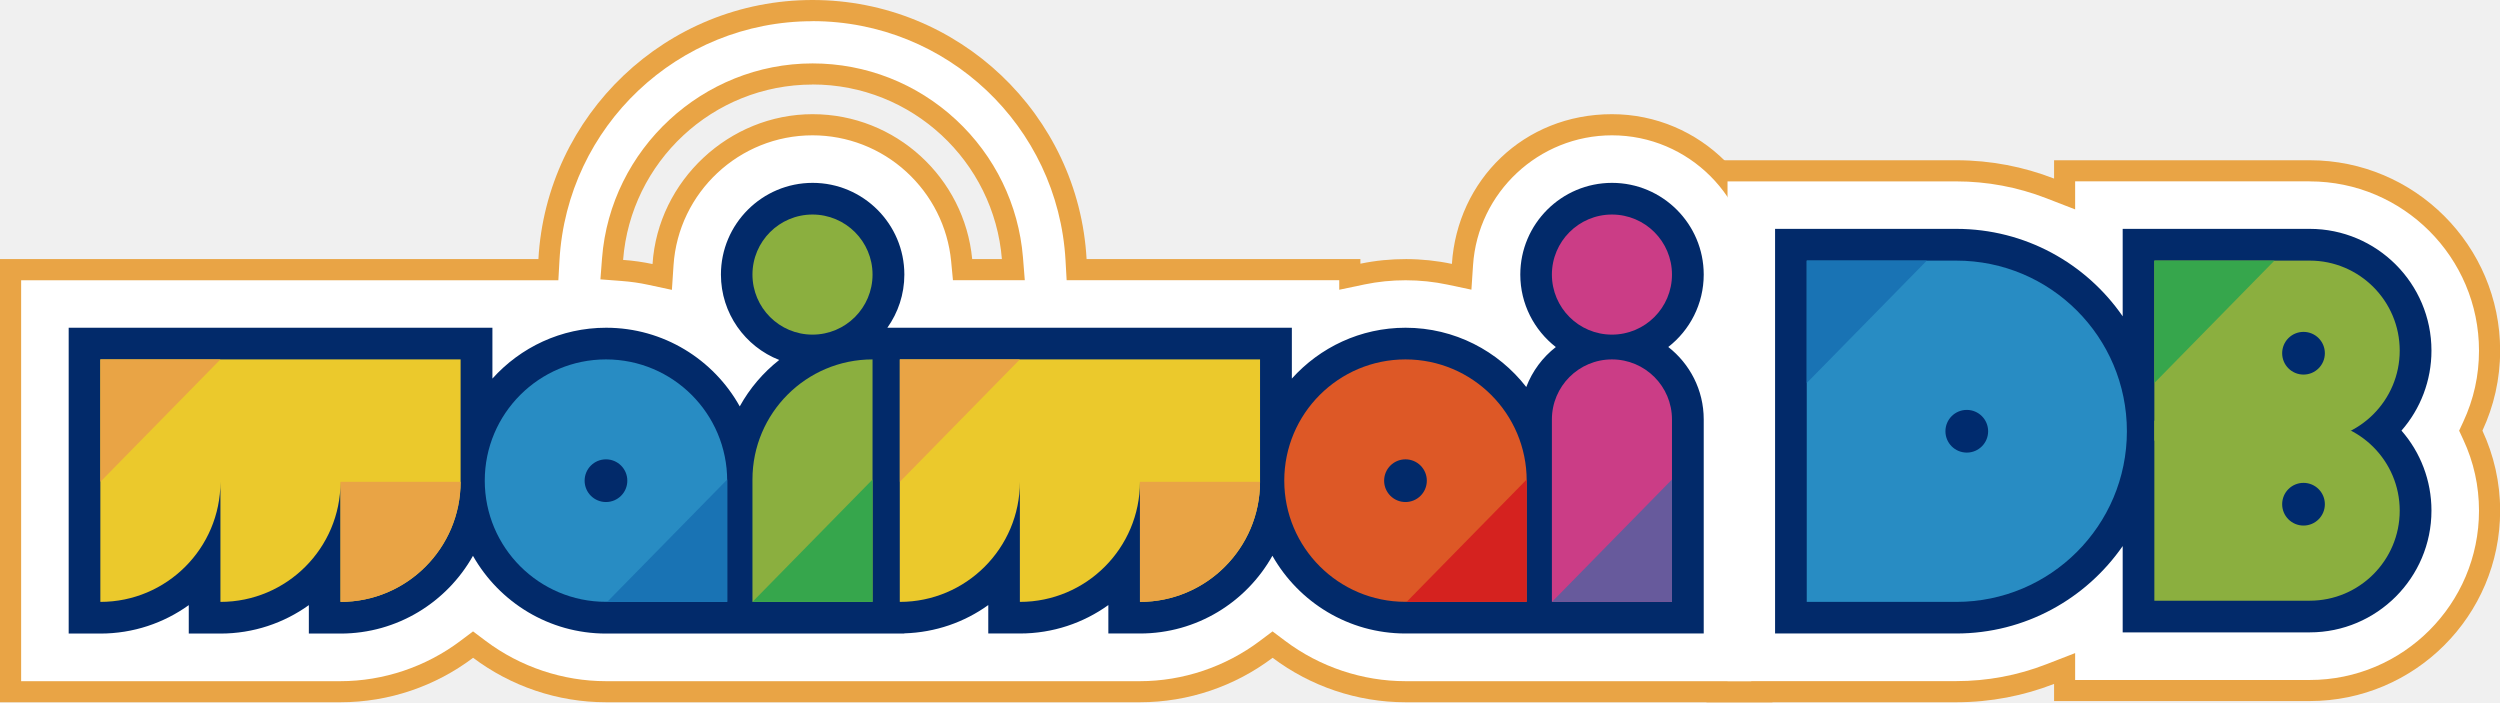
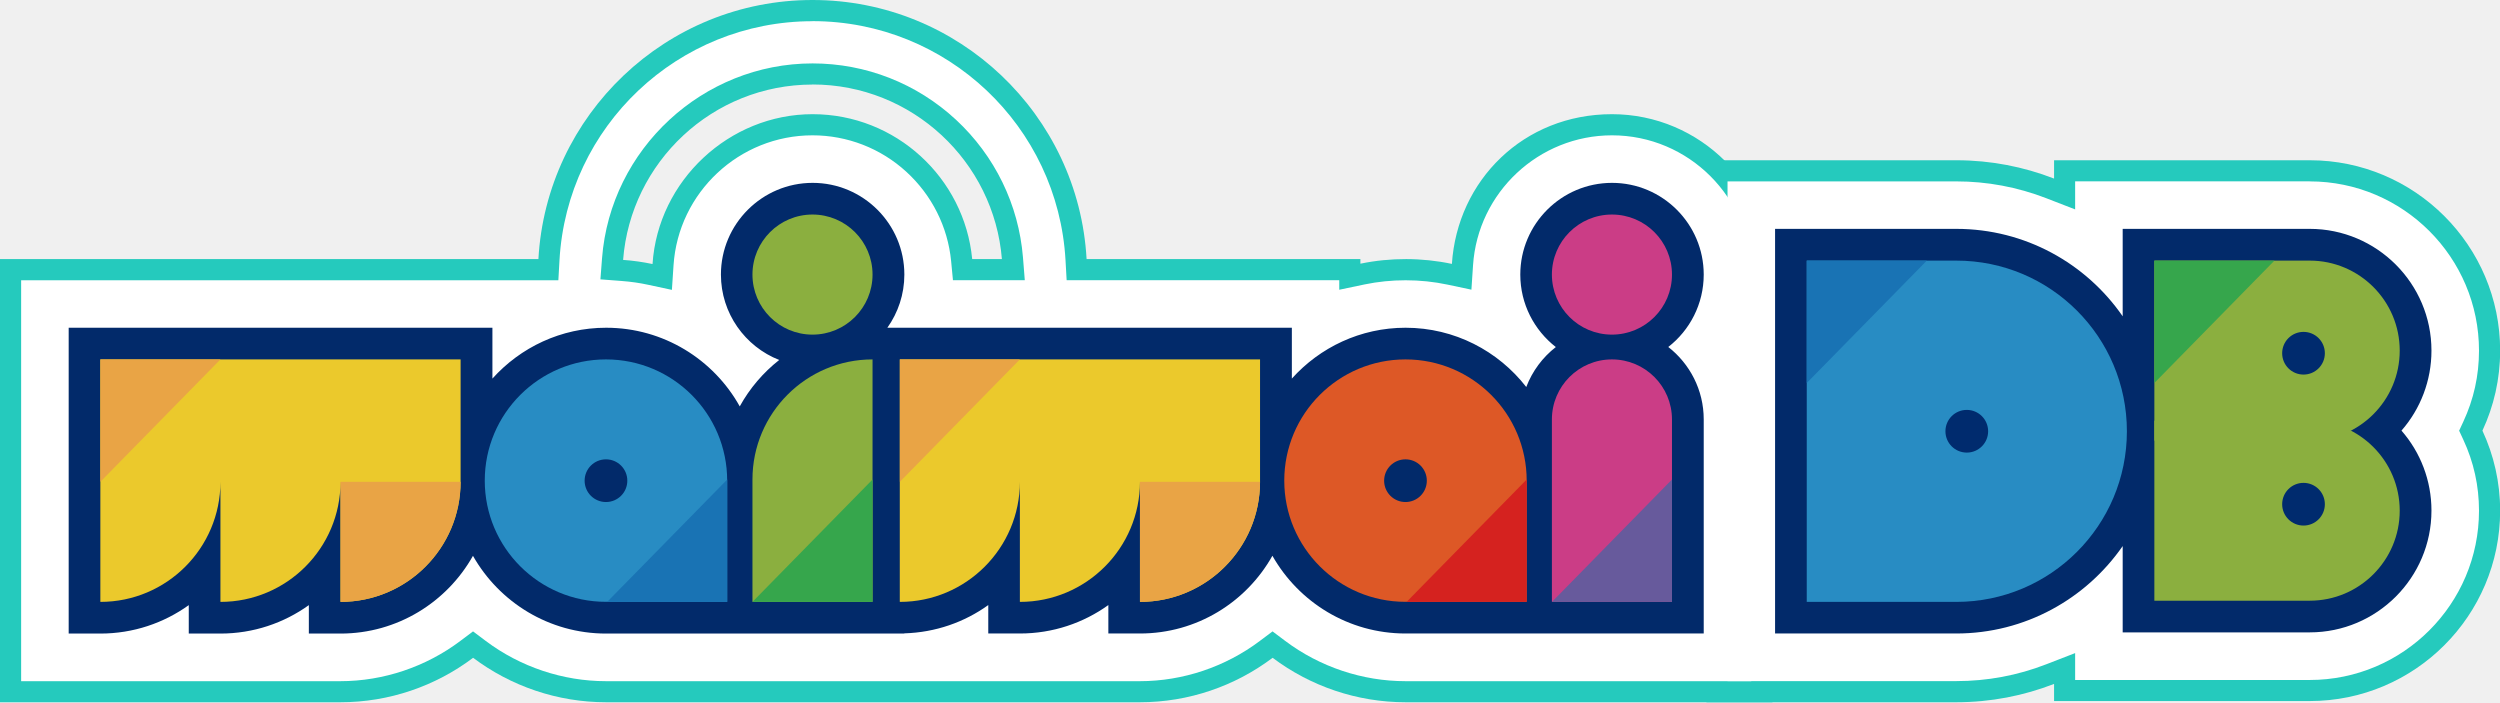
<svg xmlns="http://www.w3.org/2000/svg" viewBox="0 0 356 100">
  <defs>
-     <style>.g{fill:#288cc3;}.g,.h,.i,.j,.k,.l,.m,.n,.o,.p,.q,.r,.s{stroke-width:0px;}.h{fill:#1973b4;}.i{fill:#36a64c;}.j{fill:#d5221f;}.k{fill:#cb3d86;}.l{fill:#dd5826;}.m{fill:#8baf3f;}.n{fill:#fff;}.o{fill:#e9a445;}.p{fill:#ebc92c;}.q{fill:#002b6e;}.r{fill:#022a6a;}.s{fill:#675a9c;}</style>
+     <style>.g{fill:#288cc3;}.g,.h,.i,.j,.k,.l,.m,.n,.o,.p,.q,.r,.s{stroke-width:0px;}.h{fill:#1973b4;}.i{fill:#36a64c;}.j{fill:#d5221f;}.k{fill:#cb3d86;}.l{fill:#dd5826;}.m{fill:#8baf3f;}.n{fill:#fff;}.o{fill:#e9a445;}.p{fill:#ebc92c;}.q{fill:#002b6e;}.r{fill:#022a6a;}.s{fill:#675a9c;}.t{fill:rgb(37,202,189)}</style>
  </defs>
-   <path class="o" d="M353.5,61.33c1.61,3.47,2.52,7.33,2.52,11.39,0,14.95-12.16,27.11-27.11,27.11h-36.41v-2.44c-4.32,1.68-9.01,2.61-13.92,2.61h-35.58V22.82h35.58c4.91,0,9.6.93,13.92,2.61v-2.61h36.41c14.95,0,27.11,12.16,27.11,27.11,0,4.07-.91,7.93-2.52,11.39Z" />
-   <path class="o" d="M252.38,39.1c0-12.59-10.25-22.84-22.84-22.84s-22.01,9.43-22.79,21.32c-4.22-.9-8.76-.92-13.03-.03v-.66h-38.99C153.59,16.36,136.52,0,115.7,0s-37.89,16.36-39.03,36.89H0v63.11h48.49c6.92,0,13.52-2.29,18.88-6.33,5.38,4.04,12,6.33,18.93,6.33h76.04c6.91,0,13.52-2.29,18.88-6.33,5.38,4.04,12,6.33,18.93,6.33h52.25v-40.27c0-3.65-.85-7.17-2.45-10.32,1.6-3.15,2.45-6.66,2.45-10.32ZM115.7,12.03c14.18,0,25.84,10.96,26.97,24.86h-4.23c-1.11-11.56-10.88-20.63-22.73-20.63s-22.01,9.44-22.79,21.34c-1.37-.29-2.77-.49-4.19-.59,1.08-13.95,12.76-24.97,26.98-24.97Z" />
+   <path class="t" d="M353.5,61.33c1.61,3.47,2.52,7.33,2.52,11.39,0,14.95-12.16,27.11-27.11,27.11h-36.41v-2.44c-4.32,1.68-9.01,2.61-13.92,2.61h-35.58V22.82h35.58c4.91,0,9.6.93,13.92,2.61v-2.61h36.41c14.95,0,27.11,12.16,27.11,27.11,0,4.07-.91,7.93-2.52,11.39Z" />
+   <path class="t" d="M252.38,39.1c0-12.59-10.25-22.84-22.84-22.84s-22.01,9.43-22.79,21.32c-4.22-.9-8.76-.92-13.03-.03v-.66h-38.99C153.59,16.36,136.52,0,115.7,0s-37.89,16.36-39.03,36.89H0v63.11h48.49c6.92,0,13.52-2.29,18.88-6.33,5.38,4.04,12,6.33,18.93,6.33h76.04c6.91,0,13.52-2.29,18.88-6.33,5.38,4.04,12,6.33,18.93,6.33h52.25v-40.27c0-3.65-.85-7.17-2.45-10.32,1.6-3.15,2.45-6.66,2.45-10.32ZM115.7,12.03c14.18,0,25.84,10.96,26.97,24.86h-4.23c-1.11-11.56-10.88-20.63-22.73-20.63s-22.01,9.44-22.79,21.34c-1.37-.29-2.77-.49-4.19-.59,1.08-13.95,12.76-24.97,26.98-24.97Z" />
  <path class="n" d="M115.7,3.01c19.14,0,34.96,14.96,36.03,34.05l.16,2.84h38.82v1.36l3.62-.76c1.88-.39,3.84-.59,5.83-.59,2.03,0,4.03.21,5.97.62l3.4.72.23-3.47c.68-10.38,9.37-18.51,19.79-18.51,10.93,0,19.83,8.9,19.83,19.83,0,3.16-.71,6.18-2.12,8.96l-.69,1.36.69,1.36c1.41,2.78,2.12,5.79,2.12,8.96v37.26h-49.24c-6.12,0-12.2-2.03-17.12-5.73l-1.81-1.36-1.81,1.36c-4.9,3.69-10.96,5.73-17.07,5.73h-76.04c-6.12,0-12.2-2.03-17.12-5.73l-1.81-1.36-1.81,1.36c-4.9,3.69-10.96,5.73-17.07,5.73H3.01v-57.09h76.5l.16-2.84c1.07-19.09,16.89-34.05,36.03-34.05M95.68,41.27l.23-3.48c.68-10.39,9.37-18.52,19.79-18.52,4.95,0,9.7,1.84,13.36,5.19,3.64,3.33,5.91,7.85,6.38,12.72l.26,2.72h10.23l-.26-3.25c-.61-7.5-4-14.46-9.54-19.6-5.58-5.17-12.83-8.02-20.42-8.02-15.61,0-28.78,12.19-29.98,27.75l-.23,3,3,.23c1.33.1,2.6.28,3.78.54l3.41.73" />
  <path class="r" d="M237.55,49.42c3.08-2.39,5.06-6.13,5.06-10.32,0-7.2-5.86-13.06-13.06-13.06s-13.06,5.86-13.06,13.06c0,4.19,1.98,7.92,5.06,10.32-1.88,1.46-3.35,3.43-4.21,5.69-3.99-5.13-10.21-8.44-17.19-8.44-6.42,0-12.2,2.8-16.19,7.24v-7.24h-57.6c1.52-2.14,2.42-4.75,2.42-7.57,0-7.2-5.86-13.06-13.06-13.06s-13.06,5.86-13.06,13.06c0,5.52,3.45,10.26,8.3,12.16-2.29,1.8-4.21,4.05-5.62,6.61-3.72-6.68-10.86-11.2-19.03-11.2-6.42,0-12.2,2.8-16.19,7.24v-7.24H9.78v43.55h4.51c4.69,0,9.04-1.5,12.59-4.05v4.05h4.51c4.69,0,9.04-1.5,12.59-4.05v4.05h4.51c8.09,0,15.15-4.47,18.86-11.07,3.74,6.6,10.83,11.07,18.95,11.07h42.47v-.03c4.45-.13,8.57-1.59,11.96-4.03v4.05h4.51c4.69,0,9.04-1.5,12.59-4.05v4.05h4.51c8.09,0,15.15-4.47,18.85-11.07,3.74,6.6,10.83,11.07,18.95,11.07h42.47v-30.49c0-4.19-1.98-7.92-5.06-10.32Z" />
  <g>
    <path class="p" d="M48.49,51.18H14.29v34.53h0c9.44,0,17.1-7.66,17.1-17.1v17.1h0c9.44,0,17.1-7.66,17.1-17.1v17.1h0c9.44,0,17.1-7.66,17.1-17.1v-17.43h-17.1Z" />
    <path class="m" d="M107.15,39.1c0-4.72,3.83-8.55,8.55-8.55h0c4.72,0,8.55,3.83,8.55,8.55s-3.83,8.55-8.55,8.55h0c-4.72,0-8.55-3.83-8.55-8.55ZM107.15,68.28v17.43h17.1v-34.53c-9.44,0-17.1,7.66-17.1,17.1Z" />
    <path class="p" d="M162.33,51.18h-34.2v34.53c9.44,0,17.1-7.66,17.1-17.1v17.1c9.44,0,17.1-7.66,17.1-17.1v17.1c9.44,0,17.1-7.66,17.1-17.1v-17.43h-17.1Z" />
    <path class="k" d="M238.09,59.73v25.98h-17.1v-25.98c0-4.72,3.83-8.55,8.55-8.55s8.55,3.83,8.55,8.55ZM229.54,47.65c4.72,0,8.55-3.83,8.55-8.55s-3.83-8.55-8.55-8.55-8.55,3.83-8.55,8.55,3.83,8.55,8.55,8.55Z" />
    <path class="g" d="M86.29,51.18c-9.53,0-17.26,7.73-17.26,17.26h0c0,9.53,7.73,17.26,17.26,17.26h17.26v-17.26c0-9.53-7.73-17.26-17.26-17.26ZM86.29,71.49c-1.68,0-3.04-1.36-3.04-3.04s1.36-3.04,3.04-3.04,3.04,1.36,3.04,3.04-1.36,3.04-3.04,3.04Z" />
    <path class="l" d="M200.14,51.18c-9.53,0-17.26,7.73-17.26,17.26h0c0,9.53,7.73,17.26,17.26,17.26h17.26v-17.26c0-9.53-7.73-17.26-17.26-17.26ZM200.14,71.49c-1.68,0-3.04-1.36-3.04-3.04s1.36-3.04,3.04-3.04,3.04,1.36,3.04,3.04-1.36,3.04-3.04,3.04Z" />
  </g>
  <g>
    <polygon class="o" points="14.29 68.61 14.29 51.18 31.39 51.18 14.29 68.61" />
    <polygon class="h" points="103.56 68.28 103.56 85.71 86.46 85.71 103.56 68.28" />
    <polygon class="i" points="124.25 68.28 124.25 85.71 107.15 85.71 124.25 68.28" />
    <polygon class="j" points="217.4 68.28 217.4 85.71 200.3 85.71 217.4 68.28" />
    <polygon class="s" points="238.09 68.28 238.09 85.71 221 85.71 238.09 68.28" />
    <path class="o" d="M48.49,85.71h0c9.44,0,17.1-7.66,17.1-17.1h-17.1v17.1Z" />
    <polygon class="o" points="128.14 68.61 128.14 51.18 145.23 51.18 128.14 68.61" />
    <path class="o" d="M162.33,85.71h0c9.44,0,17.1-7.66,17.1-17.1h-17.1v17.1Z" />
  </g>
  <path class="n" d="M328.9,25.83c13.29,0,24.11,10.81,24.11,24.11,0,3.53-.75,6.93-2.24,10.12l-.59,1.27.59,1.27c1.49,3.19,2.24,6.6,2.24,10.12,0,13.29-10.81,24.11-24.11,24.11h-33.4v-3.83l-4.1,1.59c-4.11,1.6-8.43,2.4-12.83,2.4h-32.57V25.83h32.57c4.41,0,8.72.81,12.83,2.4l4.1,1.59v-4h33.4" />
  <path class="r" d="M346.24,49.93c0-9.56-7.78-17.34-17.34-17.34h-26.63v12.45c-5.2-7.52-13.88-12.45-23.7-12.45h-25.8v57.62h25.8c9.81,0,18.49-4.94,23.7-12.45v12.29h26.63c9.56,0,17.34-7.78,17.34-17.34,0-4.28-1.56-8.29-4.27-11.39,2.71-3.1,4.27-7.12,4.27-11.39Z" />
  <path class="g" d="M278.57,85.71c13.42,0,24.3-10.88,24.3-24.3h0c0-13.42-10.88-24.3-24.3-24.3h-21.29v48.6h21.29Z" />
  <path class="m" d="M306.78,59.9h22.12c7.08,0,12.82,5.75,12.82,12.82h0c0,7.08-5.75,12.82-12.82,12.82h-22.12v-25.65h0Z" />
  <path class="m" d="M306.78,37.11h22.12c7.08,0,12.82,5.75,12.82,12.82h0c0,7.08-5.75,12.82-12.82,12.82h-22.12v-25.65h0Z" />
  <path class="q" d="M280.07,64.45c-1.68,0-3.04-1.36-3.04-3.04s1.36-3.04,3.04-3.04,3.04,1.36,3.04,3.04-1.36,3.04-3.04,3.04Z" />
  <path class="q" d="M328.02,53.34c-1.68,0-3.04-1.36-3.04-3.04s1.36-3.04,3.04-3.04,3.04,1.36,3.04,3.04-1.36,3.04-3.04,3.04Z" />
  <path class="q" d="M328.02,74.84c-1.68,0-3.04-1.36-3.04-3.04s1.36-3.04,3.04-3.04,3.04,1.36,3.04,3.04-1.36,3.04-3.04,3.04Z" />
  <polygon class="h" points="257.28 54.54 257.28 37.11 274.38 37.11 257.28 54.54" />
  <polygon class="i" points="306.78 54.54 306.78 37.11 323.88 37.11 306.78 54.54" />
</svg>
